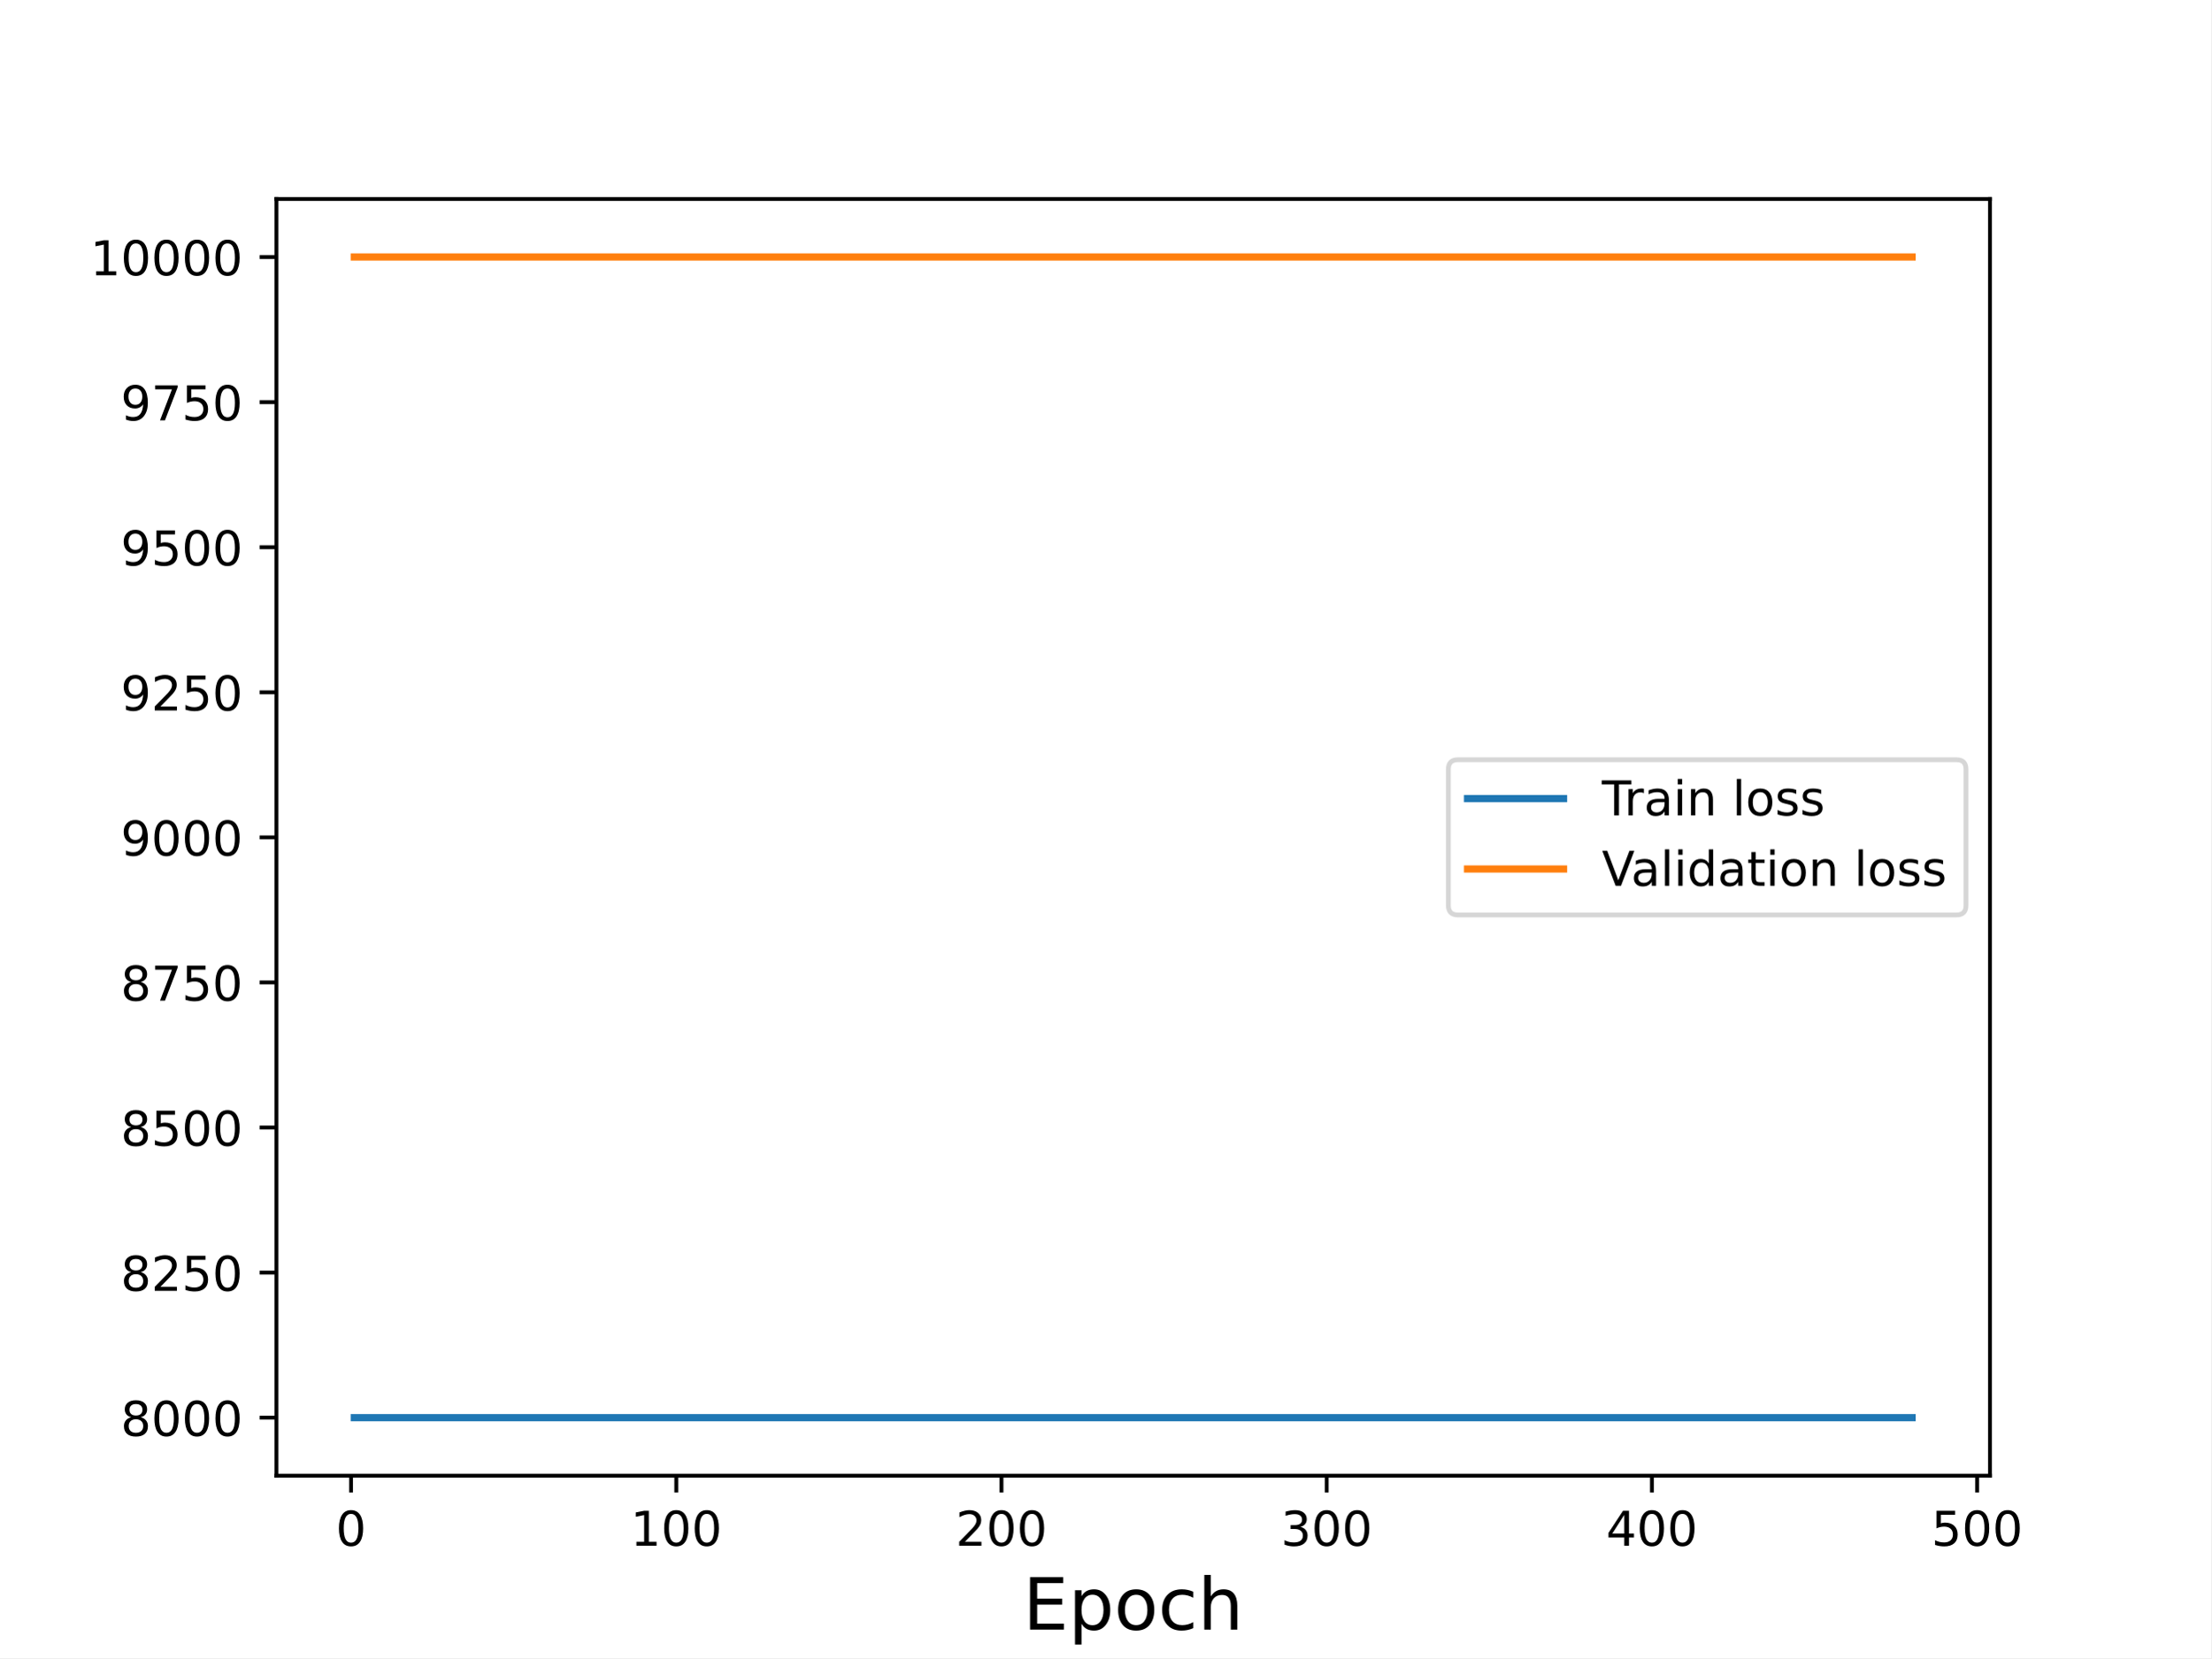
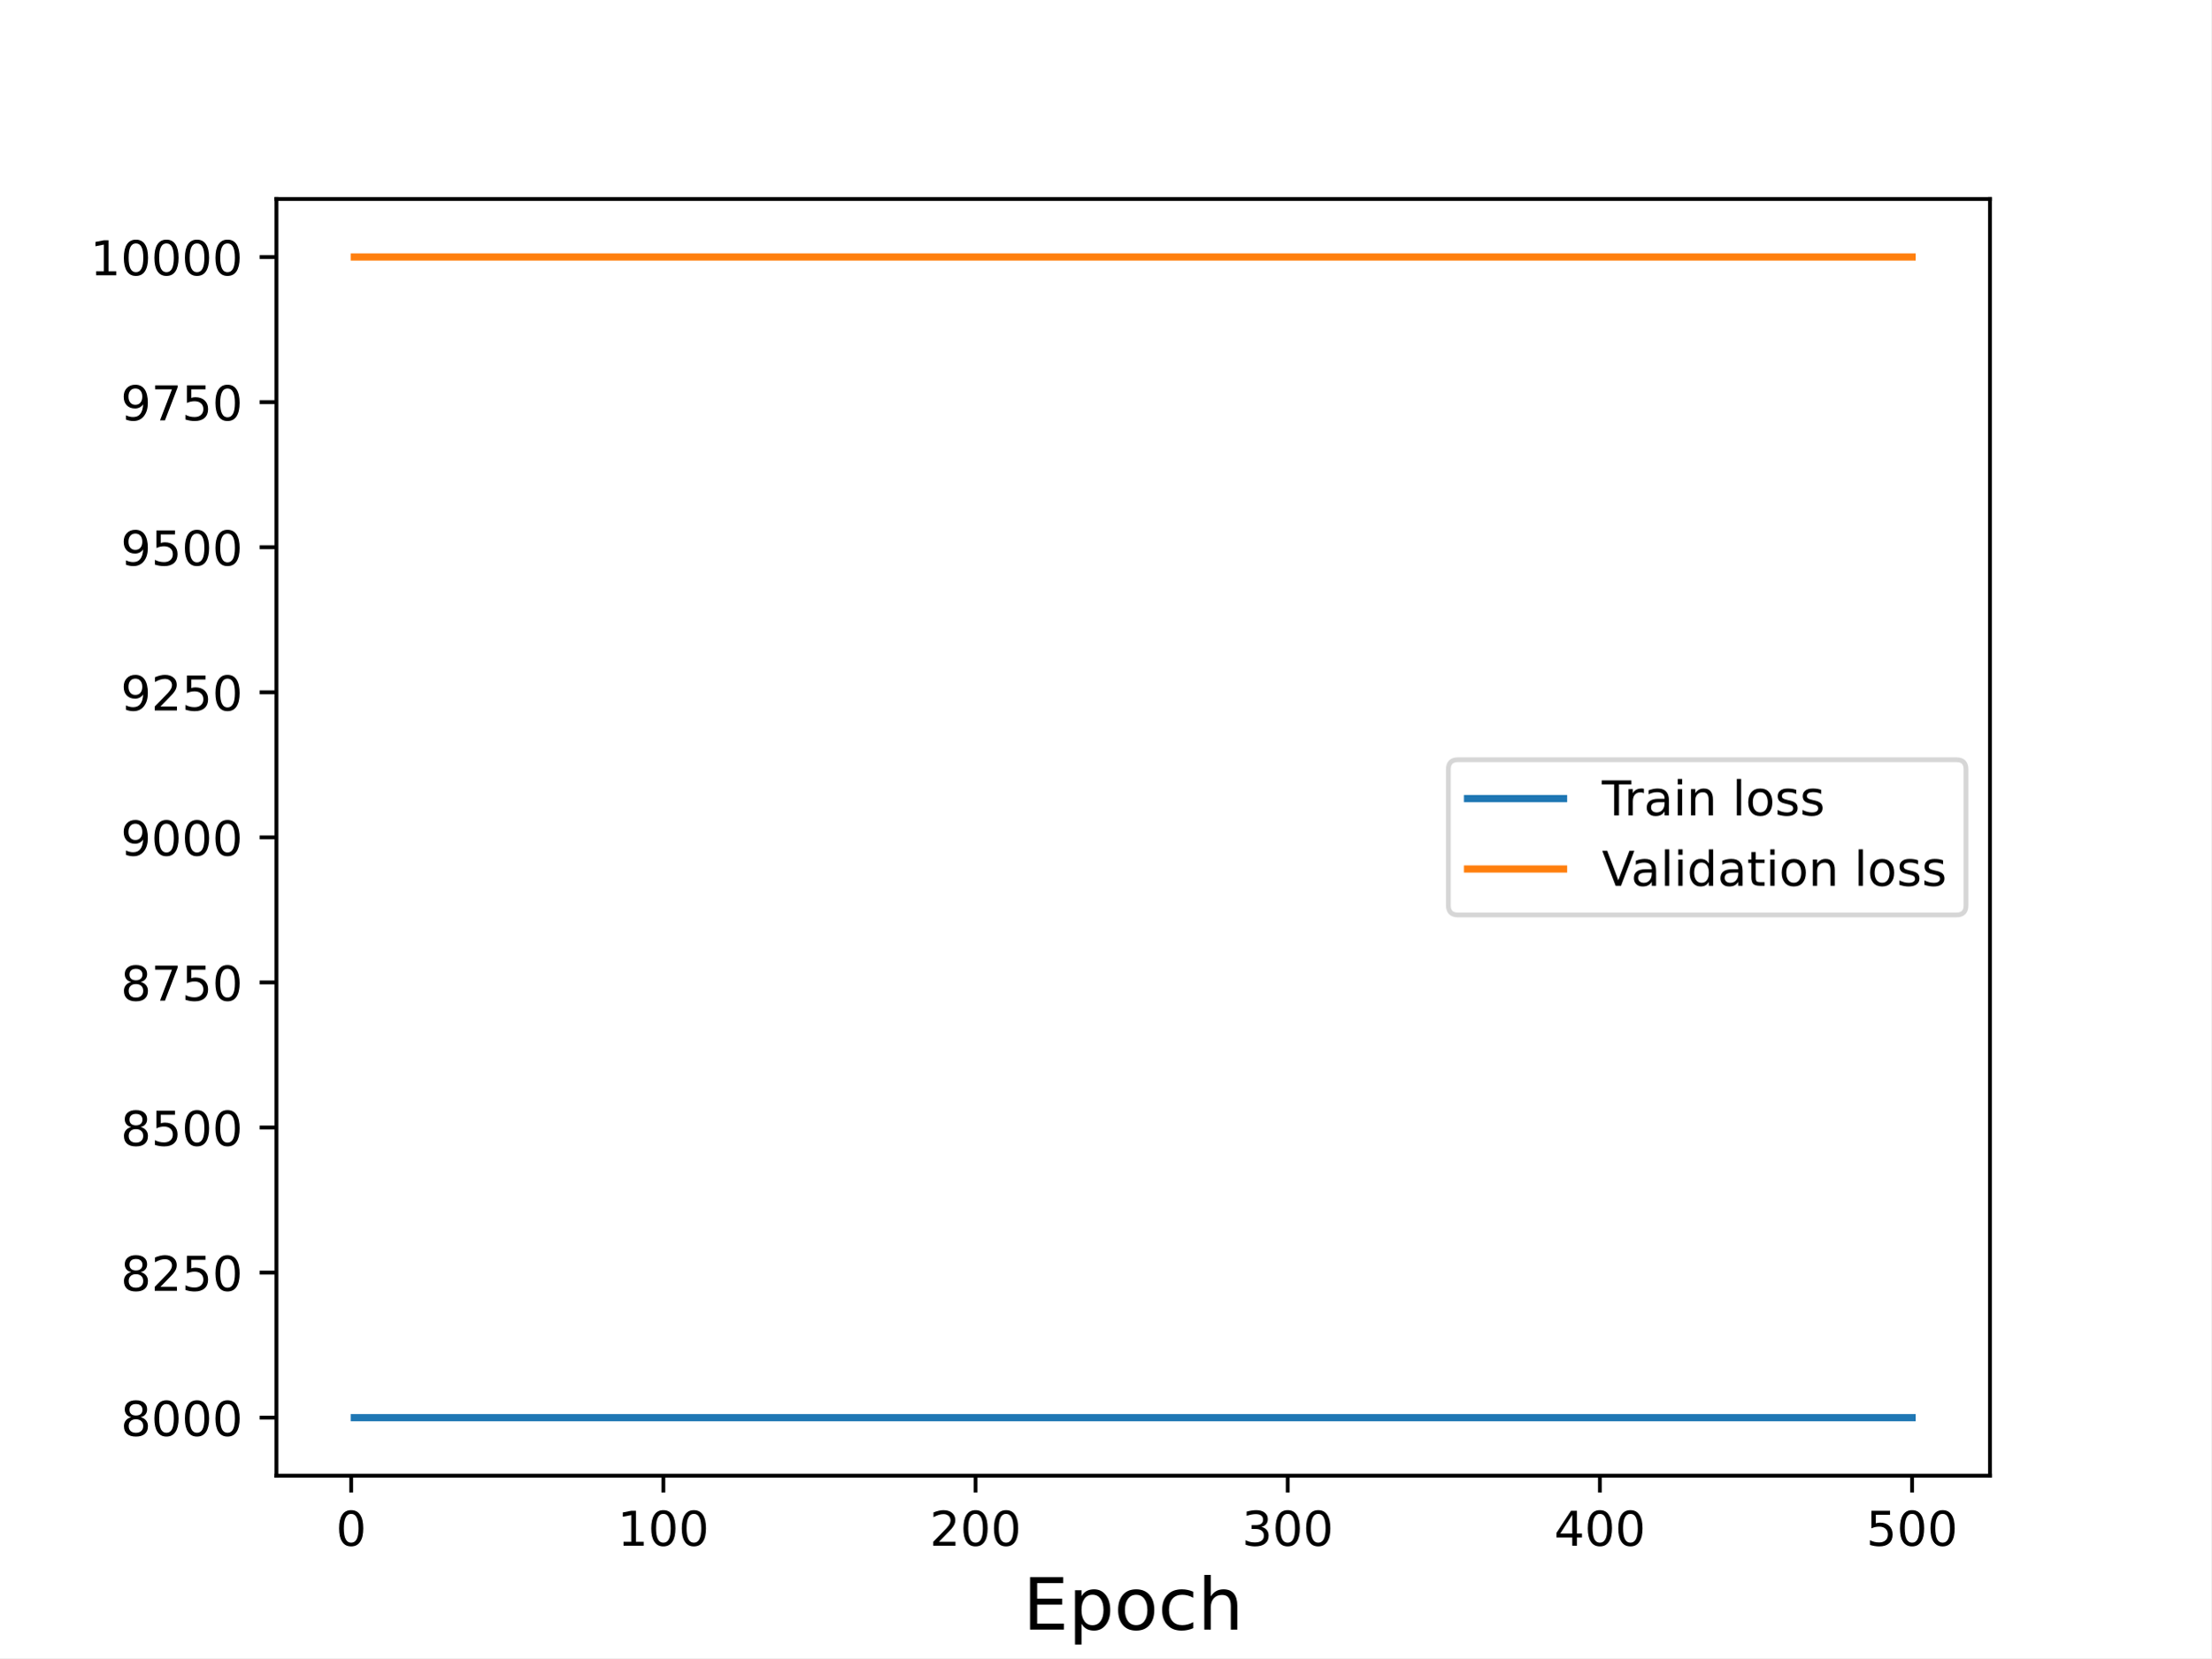
<svg xmlns="http://www.w3.org/2000/svg" xmlns:xlink="http://www.w3.org/1999/xlink" height="345.6pt" version="1.1" viewBox="0 0 460.8 345.6" width="460.8pt">
  <defs>
    <style type="text/css">*{stroke-linecap:butt;stroke-linejoin:round;}</style>
  </defs>
  <g id="figure_1">
    <g id="patch_1">
      <path d="M 0 345.6  L 460.8 345.6  L 460.8 0  L 0 0  z " style="fill:#ffffff;" />
    </g>
    <g id="axes_1">
      <g id="patch_2">
        <path d="M 57.6 307.584  L 414.72 307.584  L 414.72 41.472  L 57.6 41.472  z " style="fill:#ffffff;" />
      </g>
      <g id="matplotlib.axis_1">
        <g id="xtick_1">
          <g id="line2d_1">
            <defs>
-               <path d="M 0 0  L 0 3.5  " id="m34a590563a" style="stroke:#000000;stroke-width:0.8;" />
-             </defs>
-             <g>
-               <use style="stroke:#000000;stroke-width:0.8;" x="73.155" xlink:href="#m34a590563a" y="307.584" />
+               <path d="M 0 0  L 0 3.5  " id="m5f491ccda2" style="stroke:#000000;stroke-width:0.8;" />
+             </defs>
+             <g>
+               <use style="stroke:#000000;stroke-width:0.8;" x="73.182" xlink:href="#m5f491ccda2" y="307.584" />
            </g>
          </g>
          <g id="text_1">
-             <g transform="translate(69.9737 322.1824)scale(0.1 -0.1)">
+             <g transform="translate(70.00087 322.1824)scale(0.1 -0.1)">
              <defs>
                <path d="M 2034 4250  Q 1547 4250 1301 3770  Q 1056 3291 1056 2328  Q 1056 1369 1301 889  Q 1547 409 2034 409  Q 2525 409 2770 889  Q 3016 1369 3016 2328  Q 3016 3291 2770 3770  Q 2525 4250 2034 4250  z M 2034 4750  Q 2819 4750 3233 4129  Q 3647 3509 3647 2328  Q 3647 1150 3233 529  Q 2819 -91 2034 -91  Q 1250 -91 836 529  Q 422 1150 422 2328  Q 422 3509 836 4129  Q 1250 4750 2034 4750  z " id="DejaVuSans-30" transform="scale(0.015625)" />
              </defs>
              <use xlink:href="#DejaVuSans-30" />
            </g>
          </g>
        </g>
        <g id="xtick_2">
          <g id="line2d_2">
            <g>
-               <use style="stroke:#000000;stroke-width:0.8;" x="140.933" xlink:href="#m34a590563a" y="307.584" />
+               <use style="stroke:#000000;stroke-width:0.8;" x="138.243" xlink:href="#m5f491ccda2" y="307.584" />
            </g>
          </g>
          <g id="text_2">
-             <g transform="translate(131.3888 322.1824)scale(0.1 -0.1)">
+             <g transform="translate(128.6994 322.1824)scale(0.1 -0.1)">
              <defs>
                <path d="M 794 531  L 1825 531  L 1825 4091  L 703 3866  L 703 4441  L 1819 4666  L 2450 4666  L 2450 531  L 3481 531  L 3481 0  L 794 0  L 794 531  z " id="DejaVuSans-31" transform="scale(0.015625)" />
              </defs>
              <use xlink:href="#DejaVuSans-31" />
              <use x="63.623" xlink:href="#DejaVuSans-30" />
              <use x="127.246" xlink:href="#DejaVuSans-30" />
            </g>
          </g>
        </g>
        <g id="xtick_3">
          <g id="line2d_3">
            <g>
-               <use style="stroke:#000000;stroke-width:0.8;" x="208.71" xlink:href="#m34a590563a" y="307.584" />
+               <use style="stroke:#000000;stroke-width:0.8;" x="203.304" xlink:href="#m5f491ccda2" y="307.584" />
            </g>
          </g>
          <g id="text_3">
-             <g transform="translate(199.1663 322.1824)scale(0.1 -0.1)">
+             <g transform="translate(193.7604 322.1824)scale(0.1 -0.1)">
              <defs>
                <path d="M 1228 531  L 3431 531  L 3431 0  L 469 0  L 469 531  Q 828 903 1448 1529  Q 2069 2156 2228 2338  Q 2531 2678 2651 2914  Q 2772 3150 2772 3378  Q 2772 3750 2511 3984  Q 2250 4219 1831 4219  Q 1534 4219 1204 4116  Q 875 4013 500 3803  L 500 4441  Q 881 4594 1212 4672  Q 1544 4750 1819 4750  Q 2544 4750 2975 4387  Q 3406 4025 3406 3419  Q 3406 3131 3298 2873  Q 3191 2616 2906 2266  Q 2828 2175 2409 1742  Q 1991 1309 1228 531  z " id="DejaVuSans-32" transform="scale(0.015625)" />
              </defs>
              <use xlink:href="#DejaVuSans-32" />
              <use x="63.623" xlink:href="#DejaVuSans-30" />
              <use x="127.246" xlink:href="#DejaVuSans-30" />
            </g>
          </g>
        </g>
        <g id="xtick_4">
          <g id="line2d_4">
            <g>
-               <use style="stroke:#000000;stroke-width:0.8;" x="276.488" xlink:href="#m34a590563a" y="307.584" />
+               <use style="stroke:#000000;stroke-width:0.8;" x="268.365" xlink:href="#m5f491ccda2" y="307.584" />
            </g>
          </g>
          <g id="text_4">
-             <g transform="translate(266.9439 322.1824)scale(0.1 -0.1)">
+             <g transform="translate(258.8215 322.1824)scale(0.1 -0.1)">
              <defs>
                <path d="M 2597 2516  Q 3050 2419 3304 2112  Q 3559 1806 3559 1356  Q 3559 666 3084 287  Q 2609 -91 1734 -91  Q 1441 -91 1130 -33  Q 819 25 488 141  L 488 750  Q 750 597 1062 519  Q 1375 441 1716 441  Q 2309 441 2620 675  Q 2931 909 2931 1356  Q 2931 1769 2642 2001  Q 2353 2234 1838 2234  L 1294 2234  L 1294 2753  L 1863 2753  Q 2328 2753 2575 2939  Q 2822 3125 2822 3475  Q 2822 3834 2567 4026  Q 2313 4219 1838 4219  Q 1578 4219 1281 4162  Q 984 4106 628 3988  L 628 4550  Q 988 4650 1302 4700  Q 1616 4750 1894 4750  Q 2613 4750 3031 4423  Q 3450 4097 3450 3541  Q 3450 3153 3228 2886  Q 3006 2619 2597 2516  z " id="DejaVuSans-33" transform="scale(0.015625)" />
              </defs>
              <use xlink:href="#DejaVuSans-33" />
              <use x="63.623" xlink:href="#DejaVuSans-30" />
              <use x="127.246" xlink:href="#DejaVuSans-30" />
            </g>
          </g>
        </g>
        <g id="xtick_5">
          <g id="line2d_5">
            <g>
-               <use style="stroke:#000000;stroke-width:0.8;" x="344.265" xlink:href="#m34a590563a" y="307.584" />
+               <use style="stroke:#000000;stroke-width:0.8;" x="333.426" xlink:href="#m5f491ccda2" y="307.584" />
            </g>
          </g>
          <g id="text_5">
-             <g transform="translate(334.7215 322.1824)scale(0.1 -0.1)">
+             <g transform="translate(323.8825 322.1824)scale(0.1 -0.1)">
              <defs>
                <path d="M 2419 4116  L 825 1625  L 2419 1625  L 2419 4116  z M 2253 4666  L 3047 4666  L 3047 1625  L 3713 1625  L 3713 1100  L 3047 1100  L 3047 0  L 2419 0  L 2419 1100  L 313 1100  L 313 1709  L 2253 4666  z " id="DejaVuSans-34" transform="scale(0.015625)" />
              </defs>
              <use xlink:href="#DejaVuSans-34" />
              <use x="63.623" xlink:href="#DejaVuSans-30" />
              <use x="127.246" xlink:href="#DejaVuSans-30" />
            </g>
          </g>
        </g>
        <g id="xtick_6">
          <g id="line2d_6">
            <g>
-               <use style="stroke:#000000;stroke-width:0.8;" x="412.043" xlink:href="#m34a590563a" y="307.584" />
+               <use style="stroke:#000000;stroke-width:0.8;" x="398.487" xlink:href="#m5f491ccda2" y="307.584" />
            </g>
          </g>
          <g id="text_6">
-             <g transform="translate(402.499 322.1824)scale(0.1 -0.1)">
+             <g transform="translate(388.9435 322.1824)scale(0.1 -0.1)">
              <defs>
                <path d="M 691 4666  L 3169 4666  L 3169 4134  L 1269 4134  L 1269 2991  Q 1406 3038 1543 3061  Q 1681 3084 1819 3084  Q 2600 3084 3056 2656  Q 3513 2228 3513 1497  Q 3513 744 3044 326  Q 2575 -91 1722 -91  Q 1428 -91 1123 -41  Q 819 9 494 109  L 494 744  Q 775 591 1075 516  Q 1375 441 1709 441  Q 2250 441 2565 725  Q 2881 1009 2881 1497  Q 2881 1984 2565 2268  Q 2250 2553 1709 2553  Q 1456 2553 1204 2497  Q 953 2441 691 2322  L 691 4666  z " id="DejaVuSans-35" transform="scale(0.015625)" />
              </defs>
              <use xlink:href="#DejaVuSans-35" />
              <use x="63.623" xlink:href="#DejaVuSans-30" />
              <use x="127.246" xlink:href="#DejaVuSans-30" />
            </g>
          </g>
        </g>
        <g id="text_7">
          <g transform="translate(213.1936 339.6598)scale(0.15 -0.15)">
            <defs>
              <path d="M 628 4666  L 3578 4666  L 3578 4134  L 1259 4134  L 1259 2753  L 3481 2753  L 3481 2222  L 1259 2222  L 1259 531  L 3634 531  L 3634 0  L 628 0  L 628 4666  z " id="DejaVuSans-45" transform="scale(0.015625)" />
              <path d="M 1159 525  L 1159 -1331  L 581 -1331  L 581 3500  L 1159 3500  L 1159 2969  Q 1341 3281 1617 3432  Q 1894 3584 2278 3584  Q 2916 3584 3314 3078  Q 3713 2572 3713 1747  Q 3713 922 3314 415  Q 2916 -91 2278 -91  Q 1894 -91 1617 61  Q 1341 213 1159 525  z M 3116 1747  Q 3116 2381 2855 2742  Q 2594 3103 2138 3103  Q 1681 3103 1420 2742  Q 1159 2381 1159 1747  Q 1159 1113 1420 752  Q 1681 391 2138 391  Q 2594 391 2855 752  Q 3116 1113 3116 1747  z " id="DejaVuSans-70" transform="scale(0.015625)" />
              <path d="M 1959 3097  Q 1497 3097 1228 2736  Q 959 2375 959 1747  Q 959 1119 1226 758  Q 1494 397 1959 397  Q 2419 397 2687 759  Q 2956 1122 2956 1747  Q 2956 2369 2687 2733  Q 2419 3097 1959 3097  z M 1959 3584  Q 2709 3584 3137 3096  Q 3566 2609 3566 1747  Q 3566 888 3137 398  Q 2709 -91 1959 -91  Q 1206 -91 779 398  Q 353 888 353 1747  Q 353 2609 779 3096  Q 1206 3584 1959 3584  z " id="DejaVuSans-6f" transform="scale(0.015625)" />
              <path d="M 3122 3366  L 3122 2828  Q 2878 2963 2633 3030  Q 2388 3097 2138 3097  Q 1578 3097 1268 2742  Q 959 2388 959 1747  Q 959 1106 1268 751  Q 1578 397 2138 397  Q 2388 397 2633 464  Q 2878 531 3122 666  L 3122 134  Q 2881 22 2623 -34  Q 2366 -91 2075 -91  Q 1284 -91 818 406  Q 353 903 353 1747  Q 353 2603 823 3093  Q 1294 3584 2113 3584  Q 2378 3584 2631 3529  Q 2884 3475 3122 3366  z " id="DejaVuSans-63" transform="scale(0.015625)" />
              <path d="M 3513 2113  L 3513 0  L 2938 0  L 2938 2094  Q 2938 2591 2744 2837  Q 2550 3084 2163 3084  Q 1697 3084 1428 2787  Q 1159 2491 1159 1978  L 1159 0  L 581 0  L 581 4863  L 1159 4863  L 1159 2956  Q 1366 3272 1645 3428  Q 1925 3584 2291 3584  Q 2894 3584 3203 3211  Q 3513 2838 3513 2113  z " id="DejaVuSans-68" transform="scale(0.015625)" />
            </defs>
            <use xlink:href="#DejaVuSans-45" />
            <use x="63.184" xlink:href="#DejaVuSans-70" />
            <use x="126.66" xlink:href="#DejaVuSans-6f" />
            <use x="187.842" xlink:href="#DejaVuSans-63" />
            <use x="242.822" xlink:href="#DejaVuSans-68" />
          </g>
        </g>
      </g>
      <g id="matplotlib.axis_2">
        <g id="ytick_1">
          <g id="line2d_7">
            <defs>
-               <path d="M 0 0  L -3.5 0  " id="m449ff8b1c7" style="stroke:#000000;stroke-width:0.8;" />
-             </defs>
-             <g>
-               <use style="stroke:#000000;stroke-width:0.8;" x="57.6" xlink:href="#m449ff8b1c7" y="295.488" />
+               <path d="M 0 0  L -3.5 0  " id="m09b1fd0dbe" style="stroke:#000000;stroke-width:0.8;" />
+             </defs>
+             <g>
+               <use style="stroke:#000000;stroke-width:0.8;" x="57.6" xlink:href="#m09b1fd0dbe" y="295.488" />
            </g>
          </g>
          <g id="text_8">
            <g transform="translate(25.15 299.2872)scale(0.1 -0.1)">
              <defs>
                <path d="M 2034 2216  Q 1584 2216 1326 1975  Q 1069 1734 1069 1313  Q 1069 891 1326 650  Q 1584 409 2034 409  Q 2484 409 2743 651  Q 3003 894 3003 1313  Q 3003 1734 2745 1975  Q 2488 2216 2034 2216  z M 1403 2484  Q 997 2584 770 2862  Q 544 3141 544 3541  Q 544 4100 942 4425  Q 1341 4750 2034 4750  Q 2731 4750 3128 4425  Q 3525 4100 3525 3541  Q 3525 3141 3298 2862  Q 3072 2584 2669 2484  Q 3125 2378 3379 2068  Q 3634 1759 3634 1313  Q 3634 634 3220 271  Q 2806 -91 2034 -91  Q 1263 -91 848 271  Q 434 634 434 1313  Q 434 1759 690 2068  Q 947 2378 1403 2484  z M 1172 3481  Q 1172 3119 1398 2916  Q 1625 2713 2034 2713  Q 2441 2713 2670 2916  Q 2900 3119 2900 3481  Q 2900 3844 2670 4047  Q 2441 4250 2034 4250  Q 1625 4250 1398 4047  Q 1172 3844 1172 3481  z " id="DejaVuSans-38" transform="scale(0.015625)" />
              </defs>
              <use xlink:href="#DejaVuSans-38" />
              <use x="63.623" xlink:href="#DejaVuSans-30" />
              <use x="127.246" xlink:href="#DejaVuSans-30" />
              <use x="190.869" xlink:href="#DejaVuSans-30" />
            </g>
          </g>
        </g>
        <g id="ytick_2">
          <g id="line2d_8">
            <g>
-               <use style="stroke:#000000;stroke-width:0.8;" x="57.6" xlink:href="#m449ff8b1c7" y="265.248" />
+               <use style="stroke:#000000;stroke-width:0.8;" x="57.6" xlink:href="#m09b1fd0dbe" y="265.248" />
            </g>
          </g>
          <g id="text_9">
            <g transform="translate(25.15 269.0472)scale(0.1 -0.1)">
              <use xlink:href="#DejaVuSans-38" />
              <use x="63.623" xlink:href="#DejaVuSans-32" />
              <use x="127.246" xlink:href="#DejaVuSans-35" />
              <use x="190.869" xlink:href="#DejaVuSans-30" />
            </g>
          </g>
        </g>
        <g id="ytick_3">
          <g id="line2d_9">
            <g>
-               <use style="stroke:#000000;stroke-width:0.8;" x="57.6" xlink:href="#m449ff8b1c7" y="235.008" />
+               <use style="stroke:#000000;stroke-width:0.8;" x="57.6" xlink:href="#m09b1fd0dbe" y="235.008" />
            </g>
          </g>
          <g id="text_10">
            <g transform="translate(25.15 238.8072)scale(0.1 -0.1)">
              <use xlink:href="#DejaVuSans-38" />
              <use x="63.623" xlink:href="#DejaVuSans-35" />
              <use x="127.246" xlink:href="#DejaVuSans-30" />
              <use x="190.869" xlink:href="#DejaVuSans-30" />
            </g>
          </g>
        </g>
        <g id="ytick_4">
          <g id="line2d_10">
            <g>
-               <use style="stroke:#000000;stroke-width:0.8;" x="57.6" xlink:href="#m449ff8b1c7" y="204.768" />
+               <use style="stroke:#000000;stroke-width:0.8;" x="57.6" xlink:href="#m09b1fd0dbe" y="204.768" />
            </g>
          </g>
          <g id="text_11">
            <g transform="translate(25.15 208.5672)scale(0.1 -0.1)">
              <defs>
                <path d="M 525 4666  L 3525 4666  L 3525 4397  L 1831 0  L 1172 0  L 2766 4134  L 525 4134  L 525 4666  z " id="DejaVuSans-37" transform="scale(0.015625)" />
              </defs>
              <use xlink:href="#DejaVuSans-38" />
              <use x="63.623" xlink:href="#DejaVuSans-37" />
              <use x="127.246" xlink:href="#DejaVuSans-35" />
              <use x="190.869" xlink:href="#DejaVuSans-30" />
            </g>
          </g>
        </g>
        <g id="ytick_5">
          <g id="line2d_11">
            <g>
-               <use style="stroke:#000000;stroke-width:0.8;" x="57.6" xlink:href="#m449ff8b1c7" y="174.528" />
+               <use style="stroke:#000000;stroke-width:0.8;" x="57.6" xlink:href="#m09b1fd0dbe" y="174.528" />
            </g>
          </g>
          <g id="text_12">
            <g transform="translate(25.15 178.3272)scale(0.1 -0.1)">
              <defs>
                <path d="M 703 97  L 703 672  Q 941 559 1184 500  Q 1428 441 1663 441  Q 2288 441 2617 861  Q 2947 1281 2994 2138  Q 2813 1869 2534 1725  Q 2256 1581 1919 1581  Q 1219 1581 811 2004  Q 403 2428 403 3163  Q 403 3881 828 4315  Q 1253 4750 1959 4750  Q 2769 4750 3195 4129  Q 3622 3509 3622 2328  Q 3622 1225 3098 567  Q 2575 -91 1691 -91  Q 1453 -91 1209 -44  Q 966 3 703 97  z M 1959 2075  Q 2384 2075 2632 2365  Q 2881 2656 2881 3163  Q 2881 3666 2632 3958  Q 2384 4250 1959 4250  Q 1534 4250 1286 3958  Q 1038 3666 1038 3163  Q 1038 2656 1286 2365  Q 1534 2075 1959 2075  z " id="DejaVuSans-39" transform="scale(0.015625)" />
              </defs>
              <use xlink:href="#DejaVuSans-39" />
              <use x="63.623" xlink:href="#DejaVuSans-30" />
              <use x="127.246" xlink:href="#DejaVuSans-30" />
              <use x="190.869" xlink:href="#DejaVuSans-30" />
            </g>
          </g>
        </g>
        <g id="ytick_6">
          <g id="line2d_12">
            <g>
-               <use style="stroke:#000000;stroke-width:0.8;" x="57.6" xlink:href="#m449ff8b1c7" y="144.288" />
+               <use style="stroke:#000000;stroke-width:0.8;" x="57.6" xlink:href="#m09b1fd0dbe" y="144.288" />
            </g>
          </g>
          <g id="text_13">
            <g transform="translate(25.15 148.0872)scale(0.1 -0.1)">
              <use xlink:href="#DejaVuSans-39" />
              <use x="63.623" xlink:href="#DejaVuSans-32" />
              <use x="127.246" xlink:href="#DejaVuSans-35" />
              <use x="190.869" xlink:href="#DejaVuSans-30" />
            </g>
          </g>
        </g>
        <g id="ytick_7">
          <g id="line2d_13">
            <g>
-               <use style="stroke:#000000;stroke-width:0.8;" x="57.6" xlink:href="#m449ff8b1c7" y="114.048" />
+               <use style="stroke:#000000;stroke-width:0.8;" x="57.6" xlink:href="#m09b1fd0dbe" y="114.048" />
            </g>
          </g>
          <g id="text_14">
            <g transform="translate(25.15 117.8472)scale(0.1 -0.1)">
              <use xlink:href="#DejaVuSans-39" />
              <use x="63.623" xlink:href="#DejaVuSans-35" />
              <use x="127.246" xlink:href="#DejaVuSans-30" />
              <use x="190.869" xlink:href="#DejaVuSans-30" />
            </g>
          </g>
        </g>
        <g id="ytick_8">
          <g id="line2d_14">
            <g>
-               <use style="stroke:#000000;stroke-width:0.8;" x="57.6" xlink:href="#m449ff8b1c7" y="83.808" />
+               <use style="stroke:#000000;stroke-width:0.8;" x="57.6" xlink:href="#m09b1fd0dbe" y="83.808" />
            </g>
          </g>
          <g id="text_15">
            <g transform="translate(25.15 87.60722)scale(0.1 -0.1)">
              <use xlink:href="#DejaVuSans-39" />
              <use x="63.623" xlink:href="#DejaVuSans-37" />
              <use x="127.246" xlink:href="#DejaVuSans-35" />
              <use x="190.869" xlink:href="#DejaVuSans-30" />
            </g>
          </g>
        </g>
        <g id="ytick_9">
          <g id="line2d_15">
            <g>
-               <use style="stroke:#000000;stroke-width:0.8;" x="57.6" xlink:href="#m449ff8b1c7" y="53.568" />
+               <use style="stroke:#000000;stroke-width:0.8;" x="57.6" xlink:href="#m09b1fd0dbe" y="53.568" />
            </g>
          </g>
          <g id="text_16">
            <g transform="translate(18.7875 57.36722)scale(0.1 -0.1)">
              <use xlink:href="#DejaVuSans-31" />
              <use x="63.623" xlink:href="#DejaVuSans-30" />
              <use x="127.246" xlink:href="#DejaVuSans-30" />
              <use x="190.869" xlink:href="#DejaVuSans-30" />
              <use x="254.492" xlink:href="#DejaVuSans-30" />
            </g>
          </g>
        </g>
      </g>
      <g id="line2d_16">
-         <path clip-path="url(#pbf543441bb)" d="M 73.833 295.488  L 398.487 295.488  L 398.487 295.488  " style="fill:none;stroke:#1f77b4;stroke-linecap:square;stroke-width:1.5;" />
+         <path clip-path="url(#p56469f2be9)" d="M 73.833 295.488  L 398.487 295.488  L 398.487 295.488  " style="fill:none;stroke:#1f77b4;stroke-linecap:square;stroke-width:1.5;" />
      </g>
      <g id="line2d_17">
-         <path clip-path="url(#pbf543441bb)" d="M 73.833 53.568  L 398.487 53.568  L 398.487 53.568  " style="fill:none;stroke:#ff7f0e;stroke-linecap:square;stroke-width:1.5;" />
+         <path clip-path="url(#p56469f2be9)" d="M 73.833 53.568  L 398.487 53.568  L 398.487 53.568  " style="fill:none;stroke:#ff7f0e;stroke-linecap:square;stroke-width:1.5;" />
      </g>
      <g id="patch_3">
        <path d="M 57.6 307.584  L 57.6 41.472  " style="fill:none;stroke:#000000;stroke-linecap:square;stroke-linejoin:miter;stroke-width:0.8;" />
      </g>
      <g id="patch_4">
        <path d="M 414.72 307.584  L 414.72 41.472  " style="fill:none;stroke:#000000;stroke-linecap:square;stroke-linejoin:miter;stroke-width:0.8;" />
      </g>
      <g id="patch_5">
        <path d="M 57.6 307.584  L 414.72 307.584  " style="fill:none;stroke:#000000;stroke-linecap:square;stroke-linejoin:miter;stroke-width:0.8;" />
      </g>
      <g id="patch_6">
        <path d="M 57.6 41.472  L 414.72 41.472  " style="fill:none;stroke:#000000;stroke-linecap:square;stroke-linejoin:miter;stroke-width:0.8;" />
      </g>
      <g id="legend_1">
        <g id="patch_7">
          <path d="M 303.845 190.706  L 407.72 190.706  Q 409.72 190.706 409.72 188.706  L 409.72 160.35  Q 409.72 158.35 407.72 158.35  L 303.845 158.35  Q 301.845 158.35 301.845 160.35  L 301.845 188.706  Q 301.845 190.706 303.845 190.706  z " style="fill:#ffffff;opacity:0.8;stroke:#cccccc;stroke-linejoin:miter;" />
        </g>
        <g id="line2d_18">
          <path d="M 305.845 166.448  L 325.845 166.448  " style="fill:none;stroke:#1f77b4;stroke-linecap:square;stroke-width:1.5;" />
        </g>
        <g id="line2d_19" />
        <g id="text_17">
          <g transform="translate(333.845 169.9483)scale(0.1 -0.1)">
            <defs>
              <path d="M -19 4666  L 3928 4666  L 3928 4134  L 2272 4134  L 2272 0  L 1638 0  L 1638 4134  L -19 4134  L -19 4666  z " id="DejaVuSans-54" transform="scale(0.015625)" />
              <path d="M 2631 2963  Q 2534 3019 2420 3045  Q 2306 3072 2169 3072  Q 1681 3072 1420 2755  Q 1159 2438 1159 1844  L 1159 0  L 581 0  L 581 3500  L 1159 3500  L 1159 2956  Q 1341 3275 1631 3429  Q 1922 3584 2338 3584  Q 2397 3584 2469 3576  Q 2541 3569 2628 3553  L 2631 2963  z " id="DejaVuSans-72" transform="scale(0.015625)" />
              <path d="M 2194 1759  Q 1497 1759 1228 1600  Q 959 1441 959 1056  Q 959 750 1161 570  Q 1363 391 1709 391  Q 2188 391 2477 730  Q 2766 1069 2766 1631  L 2766 1759  L 2194 1759  z M 3341 1997  L 3341 0  L 2766 0  L 2766 531  Q 2569 213 2275 61  Q 1981 -91 1556 -91  Q 1019 -91 701 211  Q 384 513 384 1019  Q 384 1609 779 1909  Q 1175 2209 1959 2209  L 2766 2209  L 2766 2266  Q 2766 2663 2505 2880  Q 2244 3097 1772 3097  Q 1472 3097 1187 3025  Q 903 2953 641 2809  L 641 3341  Q 956 3463 1253 3523  Q 1550 3584 1831 3584  Q 2591 3584 2966 3190  Q 3341 2797 3341 1997  z " id="DejaVuSans-61" transform="scale(0.015625)" />
              <path d="M 603 3500  L 1178 3500  L 1178 0  L 603 0  L 603 3500  z M 603 4863  L 1178 4863  L 1178 4134  L 603 4134  L 603 4863  z " id="DejaVuSans-69" transform="scale(0.015625)" />
              <path d="M 3513 2113  L 3513 0  L 2938 0  L 2938 2094  Q 2938 2591 2744 2837  Q 2550 3084 2163 3084  Q 1697 3084 1428 2787  Q 1159 2491 1159 1978  L 1159 0  L 581 0  L 581 3500  L 1159 3500  L 1159 2956  Q 1366 3272 1645 3428  Q 1925 3584 2291 3584  Q 2894 3584 3203 3211  Q 3513 2838 3513 2113  z " id="DejaVuSans-6e" transform="scale(0.015625)" />
              <path id="DejaVuSans-20" transform="scale(0.015625)" />
              <path d="M 603 4863  L 1178 4863  L 1178 0  L 603 0  L 603 4863  z " id="DejaVuSans-6c" transform="scale(0.015625)" />
              <path d="M 2834 3397  L 2834 2853  Q 2591 2978 2328 3040  Q 2066 3103 1784 3103  Q 1356 3103 1142 2972  Q 928 2841 928 2578  Q 928 2378 1081 2264  Q 1234 2150 1697 2047  L 1894 2003  Q 2506 1872 2764 1633  Q 3022 1394 3022 966  Q 3022 478 2636 193  Q 2250 -91 1575 -91  Q 1294 -91 989 -36  Q 684 19 347 128  L 347 722  Q 666 556 975 473  Q 1284 391 1588 391  Q 1994 391 2212 530  Q 2431 669 2431 922  Q 2431 1156 2273 1281  Q 2116 1406 1581 1522  L 1381 1569  Q 847 1681 609 1914  Q 372 2147 372 2553  Q 372 3047 722 3315  Q 1072 3584 1716 3584  Q 2034 3584 2315 3537  Q 2597 3491 2834 3397  z " id="DejaVuSans-73" transform="scale(0.015625)" />
            </defs>
            <use xlink:href="#DejaVuSans-54" />
            <use x="46.334" xlink:href="#DejaVuSans-72" />
            <use x="87.447" xlink:href="#DejaVuSans-61" />
            <use x="148.727" xlink:href="#DejaVuSans-69" />
            <use x="176.51" xlink:href="#DejaVuSans-6e" />
            <use x="239.889" xlink:href="#DejaVuSans-20" />
            <use x="271.676" xlink:href="#DejaVuSans-6c" />
            <use x="299.459" xlink:href="#DejaVuSans-6f" />
            <use x="360.641" xlink:href="#DejaVuSans-73" />
            <use x="412.74" xlink:href="#DejaVuSans-73" />
          </g>
        </g>
        <g id="line2d_20">
          <path d="M 305.845 181.126  L 325.845 181.126  " style="fill:none;stroke:#ff7f0e;stroke-linecap:square;stroke-width:1.5;" />
        </g>
        <g id="line2d_21" />
        <g id="text_18">
          <g transform="translate(333.845 184.6264)scale(0.1 -0.1)">
            <defs>
              <path d="M 1831 0  L 50 4666  L 709 4666  L 2188 738  L 3669 4666  L 4325 4666  L 2547 0  L 1831 0  z " id="DejaVuSans-56" transform="scale(0.015625)" />
              <path d="M 2906 2969  L 2906 4863  L 3481 4863  L 3481 0  L 2906 0  L 2906 525  Q 2725 213 2448 61  Q 2172 -91 1784 -91  Q 1150 -91 751 415  Q 353 922 353 1747  Q 353 2572 751 3078  Q 1150 3584 1784 3584  Q 2172 3584 2448 3432  Q 2725 3281 2906 2969  z M 947 1747  Q 947 1113 1208 752  Q 1469 391 1925 391  Q 2381 391 2643 752  Q 2906 1113 2906 1747  Q 2906 2381 2643 2742  Q 2381 3103 1925 3103  Q 1469 3103 1208 2742  Q 947 2381 947 1747  z " id="DejaVuSans-64" transform="scale(0.015625)" />
              <path d="M 1172 4494  L 1172 3500  L 2356 3500  L 2356 3053  L 1172 3053  L 1172 1153  Q 1172 725 1289 603  Q 1406 481 1766 481  L 2356 481  L 2356 0  L 1766 0  Q 1100 0 847 248  Q 594 497 594 1153  L 594 3053  L 172 3053  L 172 3500  L 594 3500  L 594 4494  L 1172 4494  z " id="DejaVuSans-74" transform="scale(0.015625)" />
            </defs>
            <use xlink:href="#DejaVuSans-56" />
            <use x="60.658" xlink:href="#DejaVuSans-61" />
            <use x="121.938" xlink:href="#DejaVuSans-6c" />
            <use x="149.721" xlink:href="#DejaVuSans-69" />
            <use x="177.504" xlink:href="#DejaVuSans-64" />
            <use x="240.98" xlink:href="#DejaVuSans-61" />
            <use x="302.26" xlink:href="#DejaVuSans-74" />
            <use x="341.469" xlink:href="#DejaVuSans-69" />
            <use x="369.252" xlink:href="#DejaVuSans-6f" />
            <use x="430.434" xlink:href="#DejaVuSans-6e" />
            <use x="493.812" xlink:href="#DejaVuSans-20" />
            <use x="525.6" xlink:href="#DejaVuSans-6c" />
            <use x="553.383" xlink:href="#DejaVuSans-6f" />
            <use x="614.564" xlink:href="#DejaVuSans-73" />
            <use x="666.664" xlink:href="#DejaVuSans-73" />
          </g>
        </g>
      </g>
    </g>
  </g>
  <defs>
-     <clipPath id="pbf543441bb">
+     <clipPath id="p56469f2be9">
      <rect height="266.112" width="357.12" x="57.6" y="41.472" />
    </clipPath>
  </defs>
</svg>
